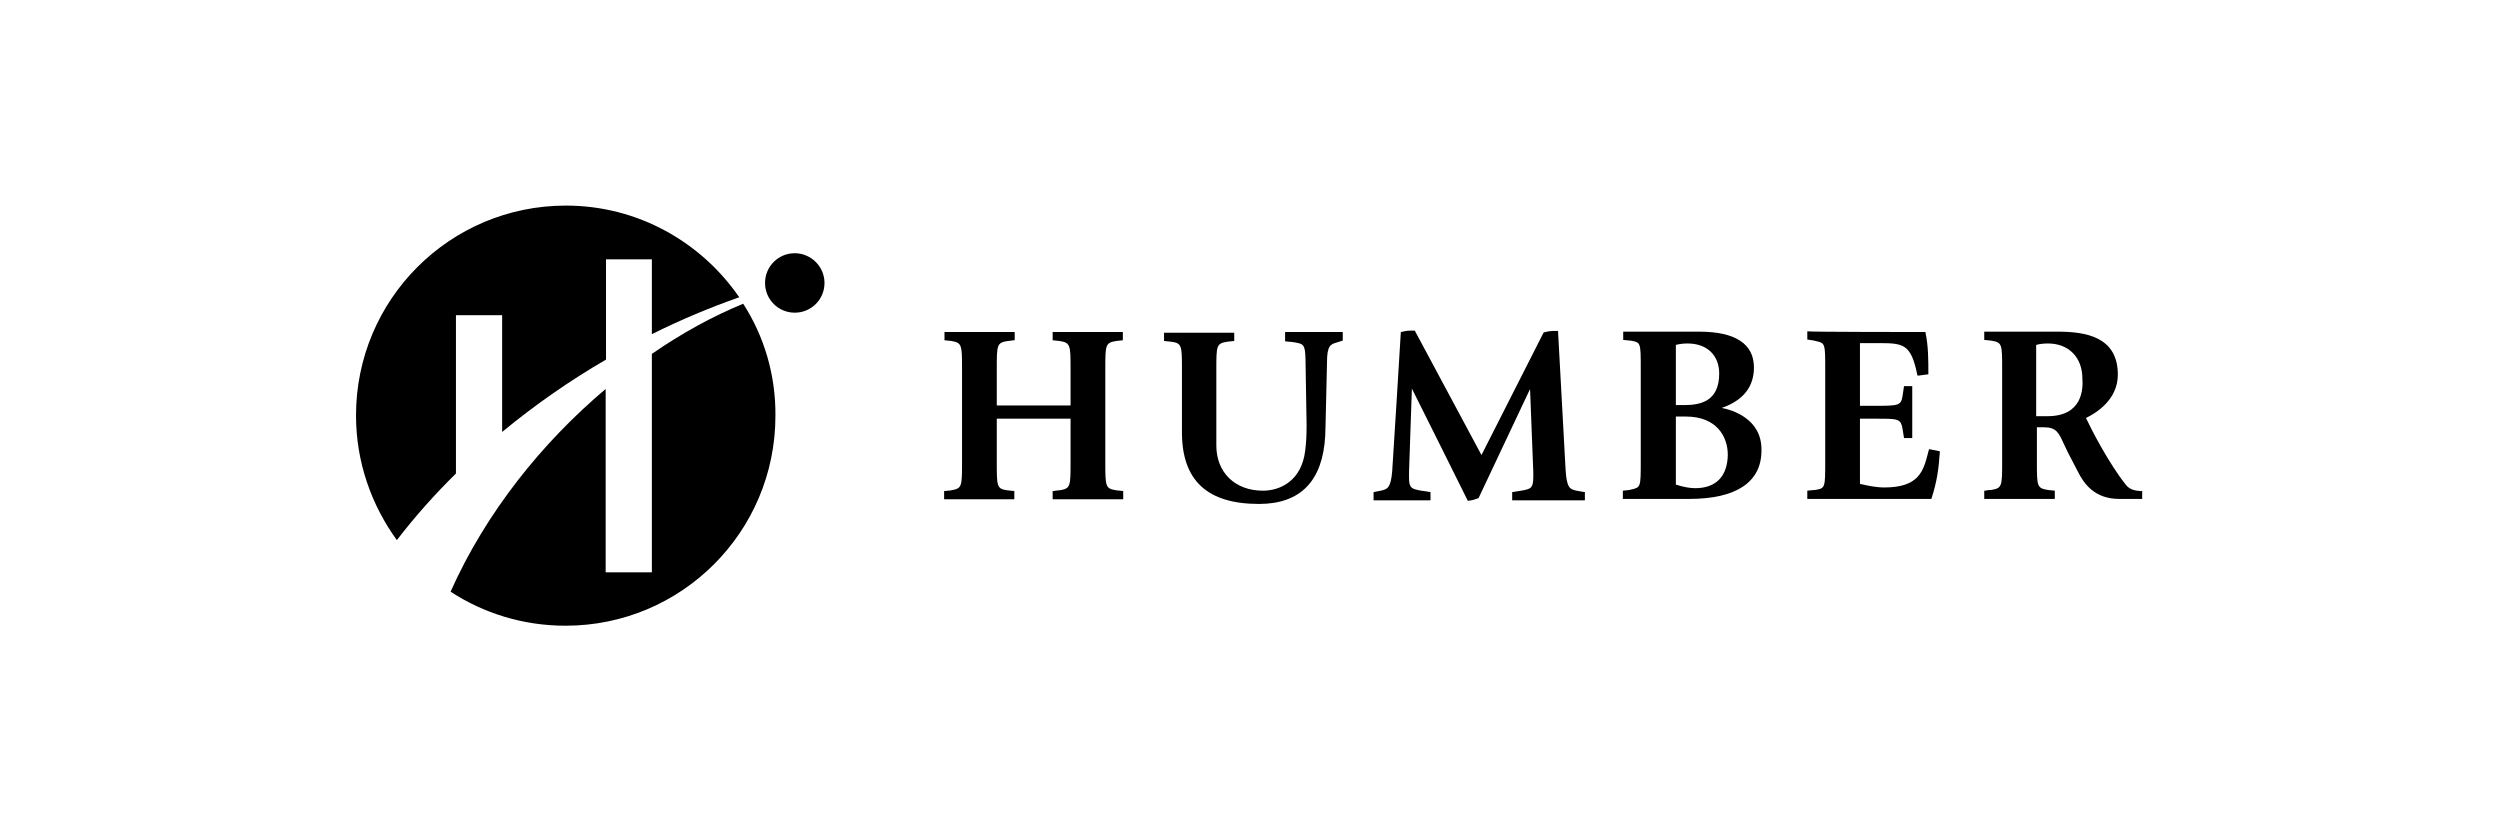
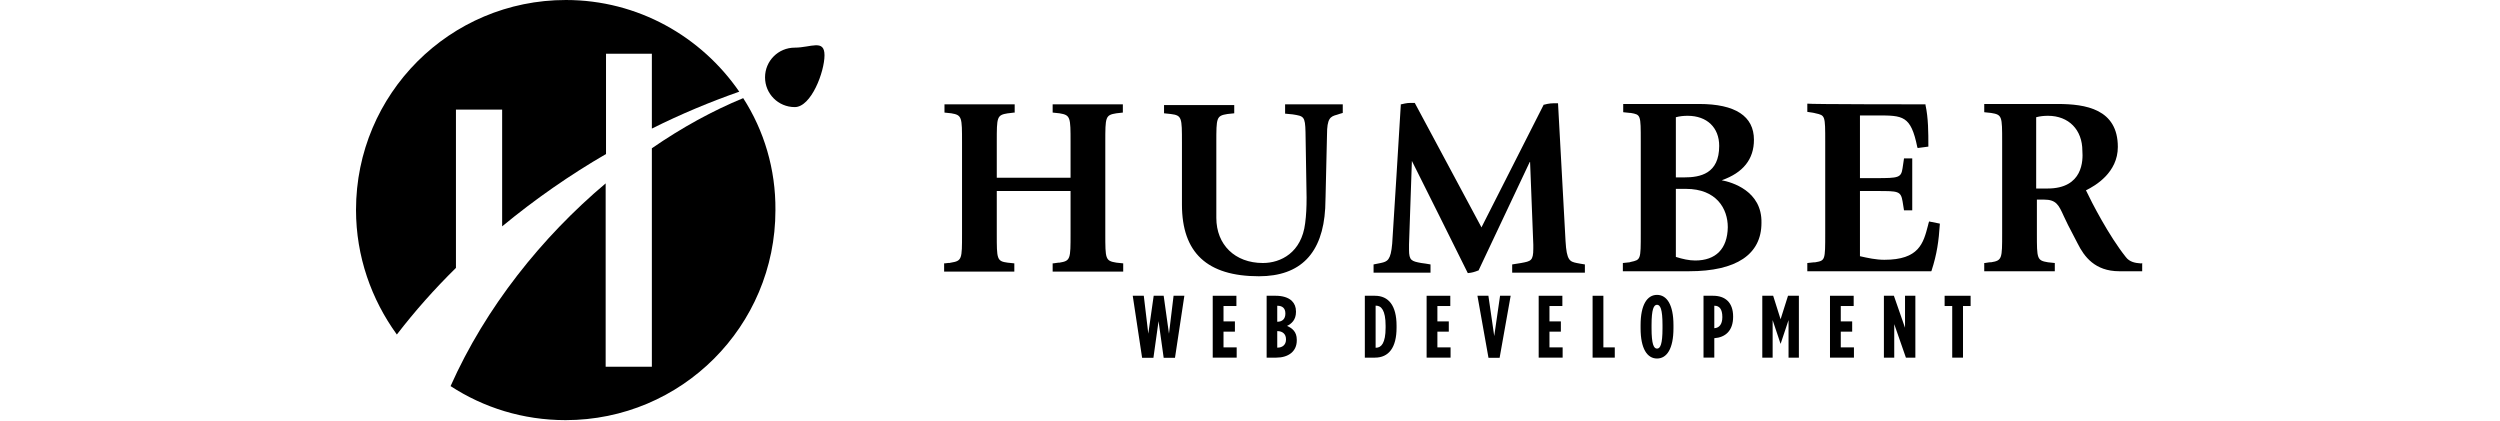
- <svg xmlns="http://www.w3.org/2000/svg" version="1.1" id="Layer_3" x="0px" y="0px" viewBox="0 0 698 233" style="enable-background:new 0 0 698 233;" xml:space="preserve">
-   <path d="M313.2,92.7c0,0,0.2,0,0.3,0c0,0.1,0,2.3,0,2.3c-0.1,0-1.8,0.2-1.8,0.2c-3.1,0.5-3.1,1-3.1,8.1v25.5c0,7.1,0,7.6,3.1,8.1  c0,0,1.7,0.2,1.9,0.2c0,0.1,0,2.3,0,2.3c-0.1,0-19.6,0-19.7,0c0-0.1,0-2.3,0-2.3c0.1,0,0.2,0,0.2,0c1.3-0.2,1.3-0.2,1.4-0.2  c0.1,0,0.3,0,0.3,0c3.1-0.5,3.1-1,3.1-8.1v-11.9h-20.6v12c0,7,0,7.6,3,8c0,0,1.7,0.2,1.9,0.2c0,0.1,0,2.3,0,2.3  c-0.1,0-19.6,0-19.6,0c0-0.1,0-2.3,0-2.3c0.1,0,0.2,0,0.2,0c1.3-0.2,1.1-0.1,1.2-0.1c0.1,0,0.5-0.1,0.5-0.1c3.1-0.5,3.1-1,3.1-8  v-25.6c0-7,0-7.6-3-8.1c0,0-1.7-0.2-1.9-0.2c0-0.1,0-2.2,0-2.3c0.1,0,19.6,0,19.6,0c0,0.1,0,2.3,0,2.3c-0.1,0-0.2,0-0.2,0  c-1.3,0.2-1.1,0.1-1.6,0.2c0,0-0.1,0-0.1,0c-3.1,0.5-3.1,1-3.1,8v10h20.6v-9.9c0-7,0-7.6-3.1-8.1c0,0-1.7-0.2-1.9-0.2  c0-0.1,0-2.2,0-2.3C293.9,92.7,313.2,92.7,313.2,92.7" />
-   <path d="M391.2,92.7c1.7-0.4,1.9-0.4,3.5-0.4l0.3,0c0,0,18.6,34.7,18.6,34.7l0,0.1c0,0,17.4-34.3,17.4-34.3c0,0,0.1,0,0.1,0  c1.5-0.4,2.1-0.4,3.6-0.4c0,0,0.2,0,0.3,0c0,0.1,2.1,38.5,2.1,38.5c0.3,5.4,1.2,5.7,3.1,6.1c0,0,2.1,0.4,2.3,0.4c0,0.1,0,2.3,0,2.3  c-0.1,0-20.3,0-20.3,0c0-0.1,0-2.3,0-2.3c0.1,0,2.5-0.4,2.5-0.4c2.7-0.5,3.4-0.6,3.4-4l0-1.1l-0.9-23.1l-0.1,0  c0,0-14.3,30.3-14.3,30.3c0,0-0.1,0-0.1,0c-1,0.4-1.7,0.6-2.7,0.7c0,0-0.1,0-0.2,0c0-0.1-15.6-31.3-15.6-31.3l-0.8,23.3l0,1.5  c0,3,0.7,3.2,3.4,3.7c0,0,2.3,0.3,2.6,0.4c0,0.1,0,2.3,0,2.3c-0.1,0-15.8,0-15.9,0c0-0.1,0-2.3,0-2.3c0,0,2-0.4,2-0.4  c1.9-0.4,2.8-0.8,3.2-5.4c0,0,2.4-37.9,2.4-38.7C391,92.7,391.2,92.7,391.2,92.7" />
-   <path d="M537.4,92.7c0,0,0.2,0,0.2,0c0,0,0,0.2,0,0.2c0.8,3.6,0.8,7.8,0.8,11.4c0,0,0,0.2,0,0.2c-0.1,0-2.9,0.4-3,0.4  c0-0.1-0.1-0.3-0.1-0.3c-1.8-8.8-4-8.8-11.2-8.8h-4.8v17.5h4.5c6.3,0,7-0.1,7.4-2.8c0,0,0.4-2.6,0.4-2.7c0.1,0,2.3,0,2.3,0  c0,0.1,0,14.4,0,14.5c-0.1,0-2.3,0-2.3,0c0-0.1-0.4-2.5-0.4-2.5c-0.5-2.9-1.2-2.9-7.1-2.9h-4.8v18.2l0,0c2.2,0.5,4.5,1,6.8,1  c9.7,0,10.9-4.6,12.2-9.6c0,0,0.2-0.9,0.3-1.1c0.1,0,2.9,0.6,3,0.6c0,0.1,0,0.2,0,0.2c-0.3,4.6-0.8,8.3-2.3,12.9c0,0,0,0.1-0.1,0.2  c-0.1,0-34.5,0-34.6,0c0-0.1,0-2.3,0-2.3c0.1,0,1.9-0.2,1.9-0.2l0.3,0c2.8-0.5,2.8-0.5,2.8-8.1v-25.5c0-7.4,0-7.4-2.7-8l-0.4-0.1  c0,0-0.4-0.1-1.9-0.3c0-0.1,0-2.2,0-2.3C504.9,92.7,537.4,92.7,537.4,92.7" />
-   <path d="M358.8,92.7c0.1,0,16,0,16.1,0c0,0.1,0,2.3,0,2.4c-0.1,0-1.6,0.5-1.6,0.5c-1.9,0.5-2.8,1-2.8,5.6  c-0.4,17.2-0.4,17.2-0.4,17.2l-0.1,3.3c-0.7,12.6-6.9,19-18.5,19c-14.5,0-21.5-6.6-21.5-20v-17.3c0-7,0-7.6-3.1-8  c0,0-1.7-0.2-1.9-0.2c0-0.1,0-2.3,0-2.3c0.1,0,19.5,0,19.6,0c0,0.1,0,2.3,0,2.3c-0.1,0-1.9,0.2-1.9,0.2c-3.1,0.5-3.1,1-3.1,8v21  c0,7.5,5.2,12.6,13,12.6c5,0,10.8-2.9,11.8-11.1c0.3-2.3,0.4-4.4,0.4-7.2l-0.3-18.2c-0.1-4.5-0.5-4.5-3.6-5c0,0-1.9-0.2-2.1-0.2  L358.8,92.7" />
-   <path d="M473.3,136.3c-1.7,0-3.5-0.4-5.4-1l0,0v-19h2.8c8.6,0,11.7,5.6,11.7,10.7C482.3,133,479.1,136.3,473.3,136.3 M467.9,96.3  L467.9,96.3c1.1-0.3,2.2-0.4,3.3-0.4c5.4,0,8.8,3.3,8.8,8.4c0,7.8-5.3,8.8-9.8,8.8h-2.3V96.3z M480.7,113.9l-0.2,0L480.7,113.9  c6-2.1,9-5.9,9-11.3c0-6.6-5.2-10-15.3-10h-20.9c0,0-0.2,0-0.3,0c0,0.1,0,2.3,0,2.3c0.2,0,1.9,0.2,1.9,0.2l0.2,0  c2.8,0.5,2.8,0.5,2.8,7.9v25.7c0,7.4,0,7.4-2.8,8l-0.3,0.1c0,0-1.8,0.2-1.9,0.2c0,0.1,0,2.3,0,2.3c0.1,0,18.5,0,18.5,0  c13.2,0,20.2-4.7,20.2-13.5C492,116.8,483.4,114.4,480.7,113.9z" />
-   <path d="M571.7,116.2h-3.2V96.3l0,0c1.1-0.3,2.2-0.4,3.3-0.4c5.8,0,9.6,3.9,9.6,9.8C581.6,108.3,581.6,116.2,571.7,116.2   M597.6,137.1c-1.3-0.1-3-0.3-4.1-1.8c-4.7-5.9-9.5-15.2-11.1-18.6l0,0l0,0c2.7-1.3,8.9-5,8.9-12.1c0-10.6-9-12-16.8-12h-20.2  c0,0-0.2,0-0.3,0c0,0.1,0,2.3,0,2.3c0.2,0,1.9,0.2,1.9,0.2c3.1,0.5,3.1,0.9,3.1,8v25.6c0,7.1,0,7.6-3.1,8.1c0,0-0.2,0-0.3,0  c-0.2,0-0.1,0-1.4,0.2c0,0-0.2,0-0.2,0c0,0.1,0,2.3,0,2.3c0.1,0,19.6,0,19.7,0c0-0.1,0-2.3,0-2.3c-0.2,0-1.9-0.2-1.9-0.2  c-3.1-0.5-3.1-1-3.1-8v-9.5h2c3.4,0,4.1,1.5,5.5,4.6l1.2,2.5l2.7,5.2c1.8,3.6,4.8,7.7,11.6,7.7c0,0,6.3,0,6.4,0c0-0.1,0-2.3,0-2.3  C597.9,137.2,597.6,137.1,597.6,137.1z" />
-   <path d="M230.2,79c0,4.6-3.7,8.3-8.3,8.3c-4.6,0-8.3-3.7-8.3-8.3c0-4.6,3.7-8.3,8.3-8.3C226.4,70.7,230.2,74.4,230.2,79" />
-   <path d="M127.3,132.2V88h12.9v32.6c9.2-7.6,19-14.4,29-20.2V72.4H182v20.9c8.2-4.1,16.4-7.5,24.4-10.3  c-10.6-15.4-28.3-25.6-48.4-25.6c-32.4,0-58.6,26.2-58.6,58.6c0,13,4.3,25,11.4,34.8C115.8,144.3,121.3,138.1,127.3,132.2" />
-   <path d="M207.5,84.8c-8.5,3.5-17.1,8.2-25.5,14v61h-12.9v-51.2c-17.8,15-33.5,34.6-43.3,56.6c9.2,6,20.2,9.5,32.1,9.5  c32.4,0,58.6-26.2,58.6-58.6C216.6,104.6,213.3,93.8,207.5,84.8" />
+ <svg xmlns="http://www.w3.org/2000/svg" version="1.1" id="Layer_3" x="0px" y="0px" width="792px" height="133.097px" viewBox="0 245.941 792 133.097" enable-background="new 0 245.941 792 133.097" xml:space="preserve">
+   <path d="M355.379,278.995c0,0,0.227,0,0.34,0c0,0.114,0,2.61,0,2.61c-0.114,0-2.042,0.227-2.042,0.227  c-3.518,0.567-3.518,1.135-3.518,9.191v28.934c0,8.057,0,8.624,3.518,9.191c0,0,1.929,0.227,2.156,0.227c0,0.113,0,2.61,0,2.61  c-0.113,0-22.239,0-22.353,0c0-0.114,0-2.61,0-2.61c0.114,0,0.227,0,0.227,0c1.475-0.227,1.475-0.227,1.588-0.227  c0.114,0,0.341,0,0.341,0c3.517-0.567,3.517-1.135,3.517-9.191v-13.502h-23.374v13.616c0,7.942,0,8.623,3.404,9.077  c0,0,1.929,0.227,2.156,0.227c0,0.113,0,2.61,0,2.61c-0.114,0-22.24,0-22.24,0c0-0.114,0-2.61,0-2.61c0.113,0,0.227,0,0.227,0  c1.475-0.227,1.248-0.113,1.361-0.113c0.114,0,0.567-0.113,0.567-0.113c3.518-0.567,3.518-1.135,3.518-9.077v-29.048  c0-7.943,0-8.624-3.404-9.191c0,0-1.929-0.227-2.156-0.227c0-0.113,0-2.496,0-2.61c0.114,0,22.24,0,22.24,0c0,0.114,0,2.61,0,2.61  c-0.113,0-0.227,0-0.227,0c-1.475,0.227-1.248,0.113-1.815,0.227h-0.113c-3.518,0.567-3.518,1.135-3.518,9.077v11.347h23.374  v-11.233c0-7.943,0-8.624-3.517-9.191c0,0-1.929-0.227-2.156-0.227c0-0.113,0-2.496,0-2.61H355.379" />
+   <path d="M443.883,278.995c1.93-0.454,2.156-0.454,3.972-0.454h0.341l21.104,39.373v0.113l19.743-38.919h0.113  c1.702-0.454,2.383-0.454,4.085-0.454c0,0,0.227,0,0.341,0c0,0.114,2.383,43.685,2.383,43.685c0.34,6.128,1.361,6.468,3.518,6.922  c0,0,2.383,0.454,2.609,0.454c0,0.113,0,2.609,0,2.609c-0.113,0-23.034,0-23.034,0c0-0.113,0-2.609,0-2.609  c0.113,0,2.837-0.454,2.837-0.454c3.063-0.567,3.857-0.681,3.857-4.539v-1.248l-1.021-26.21h-0.113l-16.227,34.38h-0.113  c-1.135,0.454-1.929,0.681-3.063,0.794c0,0-0.113,0-0.227,0c0-0.113-17.701-35.515-17.701-35.515l-0.908,26.438v1.702  c0,3.404,0.795,3.631,3.858,4.198c0,0,2.609,0.341,2.95,0.454c0,0.113,0,2.609,0,2.609c-0.113,0-17.928,0-18.041,0  c0-0.113,0-2.609,0-2.609l2.269-0.454c2.156-0.454,3.178-0.908,3.632-6.127c0,0,2.723-43.004,2.723-43.912  C443.656,278.995,443.883,278.995,443.883,278.995" />
+   <path d="M609.771,278.995h0.228v0.227c0.907,4.085,0.907,8.851,0.907,12.936v0.227c-0.113,0-3.29,0.454-3.403,0.454  c0-0.114-0.114-0.34-0.114-0.34c-2.042-9.985-4.538-9.985-12.708-9.985h-5.446v19.857h5.106c7.148,0,7.942-0.114,8.396-3.177  c0,0,0.454-2.95,0.454-3.063c0.113,0,2.609,0,2.609,0c0,0.113,0,16.339,0,16.453c-0.113,0-2.609,0-2.609,0  c0-0.113-0.454-2.837-0.454-2.837c-0.567-3.29-1.362-3.29-8.057-3.29h-5.446v20.65l0,0c2.496,0.567,5.106,1.135,7.716,1.135  c11.007,0,12.368-5.22,13.843-10.893c0,0,0.228-1.021,0.341-1.248c0.113,0,3.29,0.681,3.404,0.681c0,0.113,0,0.227,0,0.227  c-0.341,5.22-0.908,9.418-2.61,14.638c0,0,0,0.113-0.113,0.227c-0.113,0-39.146,0-39.26,0c0-0.113,0-2.609,0-2.609  c0.113,0,2.156-0.227,2.156-0.227h0.34c3.178-0.567,3.178-0.567,3.178-9.191v-28.934c0-8.396,0-8.396-3.064-9.077l-0.453-0.114  c0,0-0.454-0.113-2.156-0.34c0-0.113,0-2.496,0-2.609C572.896,278.995,609.771,278.995,609.771,278.995" />
+   <path d="M407.12,278.995c0.113,0,18.154,0,18.268,0c0,0.114,0,2.61,0,2.724c-0.113,0-1.815,0.567-1.815,0.567  c-2.155,0.567-3.177,1.135-3.177,6.354c-0.454,19.517-0.454,19.517-0.454,19.517l-0.113,3.744  c-0.794,14.297-7.829,21.559-20.991,21.559c-16.453,0-24.396-7.489-24.396-22.693v-19.63c0-7.942,0-8.624-3.518-9.077  c0,0-1.929-0.227-2.156-0.227c0-0.113,0-2.61,0-2.61c0.113,0,22.126,0,22.239,0c0,0.114,0,2.61,0,2.61  c-0.113,0-2.156,0.227-2.156,0.227c-3.518,0.567-3.518,1.135-3.518,9.077v23.828c0,8.51,5.9,14.297,14.751,14.297  c5.673,0,12.254-3.29,13.389-12.595c0.341-2.609,0.454-4.992,0.454-8.17l-0.34-20.651c-0.114-5.106-0.567-5.106-4.085-5.673  c0,0-2.156-0.227-2.383-0.227V278.995" />
+   <path d="M537.039,328.467c-1.929,0-3.971-0.454-6.127-1.135l0,0v-21.559h3.178c9.758,0,13.275,6.354,13.275,12.141  C547.252,324.722,543.621,328.467,537.039,328.467 M530.912,283.08L530.912,283.08c1.248-0.34,2.496-0.454,3.744-0.454  c6.128,0,9.985,3.744,9.985,9.531c0,8.85-6.014,9.985-11.119,9.985h-2.61V283.08z M545.437,303.05h-0.228H545.437  c6.808-2.383,10.212-6.694,10.212-12.822c0-7.489-5.9-11.347-17.36-11.347h-23.715c0,0-0.228,0-0.341,0c0,0.113,0,2.61,0,2.61  c0.228,0,2.156,0.227,2.156,0.227h0.227c3.178,0.567,3.178,0.567,3.178,8.964v29.161c0,8.396,0,8.396-3.178,9.077l-0.34,0.114  c0,0-2.043,0.227-2.156,0.227c0,0.113,0,2.609,0,2.609c0.113,0,20.991,0,20.991,0c14.978,0,22.921-5.333,22.921-15.317  C558.258,306.341,548.5,303.617,545.437,303.05z" />
+   <path d="M648.691,305.66h-3.631v-22.58l0,0c1.248-0.34,2.496-0.454,3.744-0.454c6.581,0,10.893,4.425,10.893,11.12  C659.924,296.696,659.924,305.66,648.691,305.66 M678.079,329.374c-1.476-0.113-3.404-0.34-4.652-2.042  c-5.333-6.694-10.779-17.247-12.595-21.105l0,0l0,0c3.063-1.475,10.099-5.673,10.099-13.729c0-12.028-10.212-13.616-19.062-13.616  h-22.92c0,0-0.228,0-0.341,0c0,0.113,0,2.61,0,2.61c0.227,0,2.156,0.227,2.156,0.227c3.518,0.567,3.518,1.021,3.518,9.077v29.047  c0,8.057,0,8.624-3.518,9.191c0,0-0.228,0-0.341,0c-0.227,0-0.113,0-1.589,0.227h-0.227c0,0.113,0,2.609,0,2.609  c0.113,0,22.239,0,22.354,0c0-0.113,0-2.609,0-2.609c-0.228,0-2.156-0.227-2.156-0.227c-3.518-0.567-3.518-1.135-3.518-9.078  v-10.779h2.27c3.857,0,4.652,1.702,6.24,5.22l1.362,2.837l3.063,5.9c2.042,4.085,5.446,8.736,13.162,8.736c0,0,7.148,0,7.262,0  c0-0.113,0-2.609,0-2.609C678.42,329.487,678.079,329.374,678.079,329.374z" />
+   <path d="M261.201,263.45c0,5.22-4.198,16.418-9.418,16.418c-5.219,0-9.417-4.198-9.417-9.418c0-5.219,4.198-9.417,9.417-9.417  C256.89,261.032,261.201,258.23,261.201,263.45" />
+   <path d="M144.443,330.814v-50.152h14.637v36.99c10.439-8.623,21.559-16.339,32.906-22.92v-31.771h14.524v23.715  c9.304-4.652,18.608-8.51,27.686-11.688c-12.027-17.474-32.111-29.047-54.918-29.047c-36.763,0-66.492,29.729-66.492,66.492  c0,14.751,4.879,28.367,12.936,39.486C131.395,344.544,137.636,337.509,144.443,330.814" />
+   <path d="M235.444,277.031c-9.645,3.972-19.403,9.305-28.934,15.886v69.214h-14.638v-58.095  c-20.197,17.021-38.011,39.26-49.131,64.223c10.439,6.808,22.92,10.779,36.423,10.779c36.763,0,66.492-29.729,66.492-66.492  C245.77,299.498,242.025,287.243,235.444,277.031" />
+   <g>
+     <path d="M358.852,339.64h3.5l1.428,12.012l1.708-12.012h3.164l1.68,12.012l1.456-12.012h3.416l-2.968,19.655h-3.584l-1.624-11.619   l-1.624,11.619h-3.584L358.852,339.64z" />
+     <path d="M384.191,339.64h7.504v3.248h-4.088v4.872h3.612v3.247h-3.612v4.984h4.172v3.248h-7.588V339.64z" />
+     <path d="M401.271,339.64h2.912c2.016,0,3.947,0.504,5.096,1.651c0.84,0.84,1.288,1.904,1.288,3.332v0.141   c0,2.52-1.429,3.752-2.828,4.424c1.651,0.728,3.08,1.876,3.08,4.368v0.252c0,3.472-2.688,5.432-6.496,5.432h-3.052V339.64z    M407.207,345.239c0-1.708-1.008-2.436-2.52-2.436h-0.057v5.067h0.057c1.512,0,2.52-0.868,2.52-2.576V345.239z M404.715,350.839   h-0.084v5.236h0.084c1.568,0,2.688-0.924,2.688-2.548v-0.14C407.403,351.764,406.283,350.839,404.715,350.839z" />
+     <path d="M432.379,339.64h3.191c4.368,0,6.86,3.164,6.86,9.464v0.672c0,6.3-2.492,9.464-6.86,9.464h-3.191V339.64z M435.795,342.775   v13.328h0.14c1.624,0,3.024-1.429,3.024-6.328v-0.672c0-4.9-1.4-6.328-3.024-6.328H435.795z" />
+     <path d="M451.951,339.64h7.504v3.248h-4.088v4.872h3.611v3.247h-3.611v4.984h4.172v3.248h-7.588V339.64z" />
+     <path d="M468.051,339.64h3.472l1.848,12.768l1.849-12.768h3.359l-3.5,19.655h-3.527L468.051,339.64z" />
+     <path d="M487.454,339.64h7.504v3.248h-4.088v4.872h3.612v3.247h-3.612v4.984h4.172v3.248h-7.588V339.64z" />
+     <path d="M504.534,339.64h3.416v16.352h3.612v3.248h-7.028V339.64z" />
+     <path d="M519.738,349.943v-1.008c0-6.468,2.101-9.576,5.208-9.576c3.108,0,5.208,3.108,5.208,9.576v1.008   c0,6.468-2.1,9.576-5.208,9.576C521.839,359.52,519.738,356.411,519.738,349.943z M526.683,349.943v-1.008   c0-5.04-0.7-6.44-1.736-6.44s-1.736,1.4-1.736,6.44v1.008c0,5.04,0.7,6.439,1.736,6.439S526.683,354.983,526.683,349.943z" />
+     <path d="M539.674,339.64h3.052c3.725,0,6.328,2.016,6.328,6.607v0.057c0,4.424-2.464,6.523-5.936,6.775h-0.028v6.16h-3.416V339.64z    M543.118,349.915c1.428-0.084,2.52-1.12,2.52-3.5v-0.056c0-2.492-0.952-3.556-2.436-3.556h-0.112v7.111H543.118z" />
+     <path d="M558.294,339.64h3.444l2.352,7.447l2.353-7.447h3.443v19.6h-3.275v-11.9l-2.492,7.477h-0.056l-2.492-7.477v11.9h-3.276   V339.64z" />
+     <path d="M579.741,339.64h7.504v3.248h-4.088v4.872h3.612v3.247h-3.612v4.984h4.172v3.248h-7.588V339.64z" />
+     <path d="M596.82,339.64h3.164l3.528,10.136V339.64h3.275v19.6h-2.996l-3.695-10.612v10.612h-3.276V339.64z" />
+     <path d="M618.464,342.888h-2.408v-3.248h8.232v3.248h-2.408v16.352h-3.416V342.888z" />
+   </g>
</svg>
